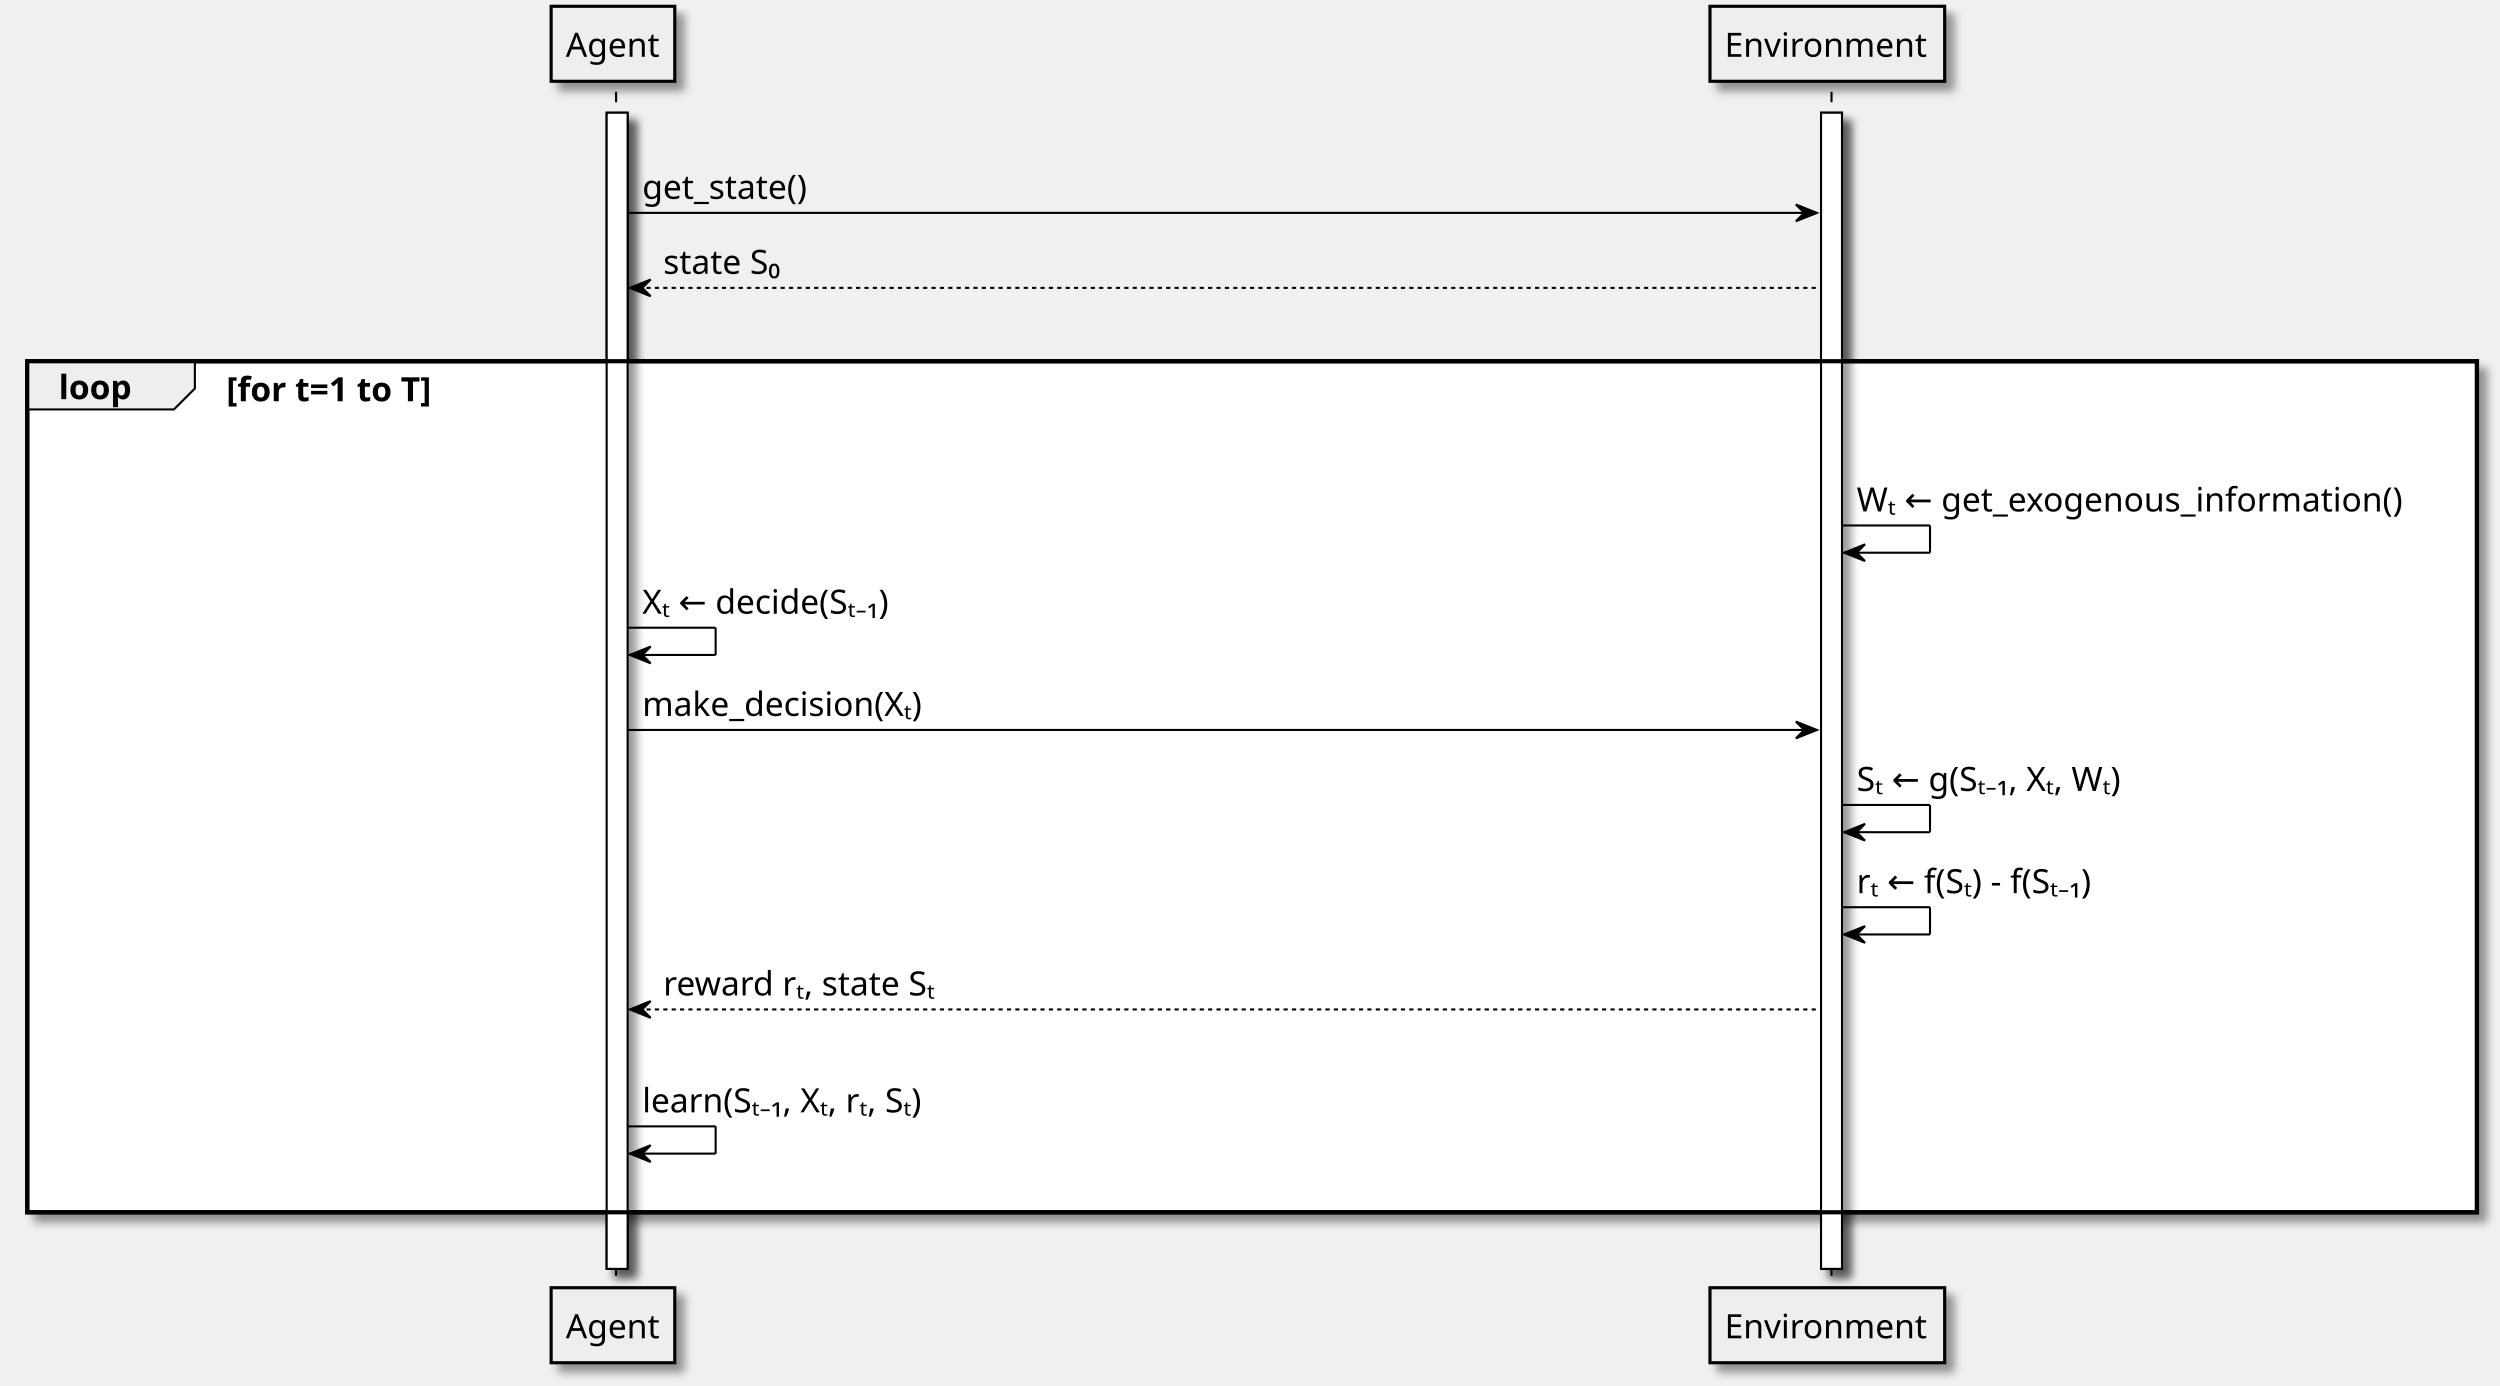
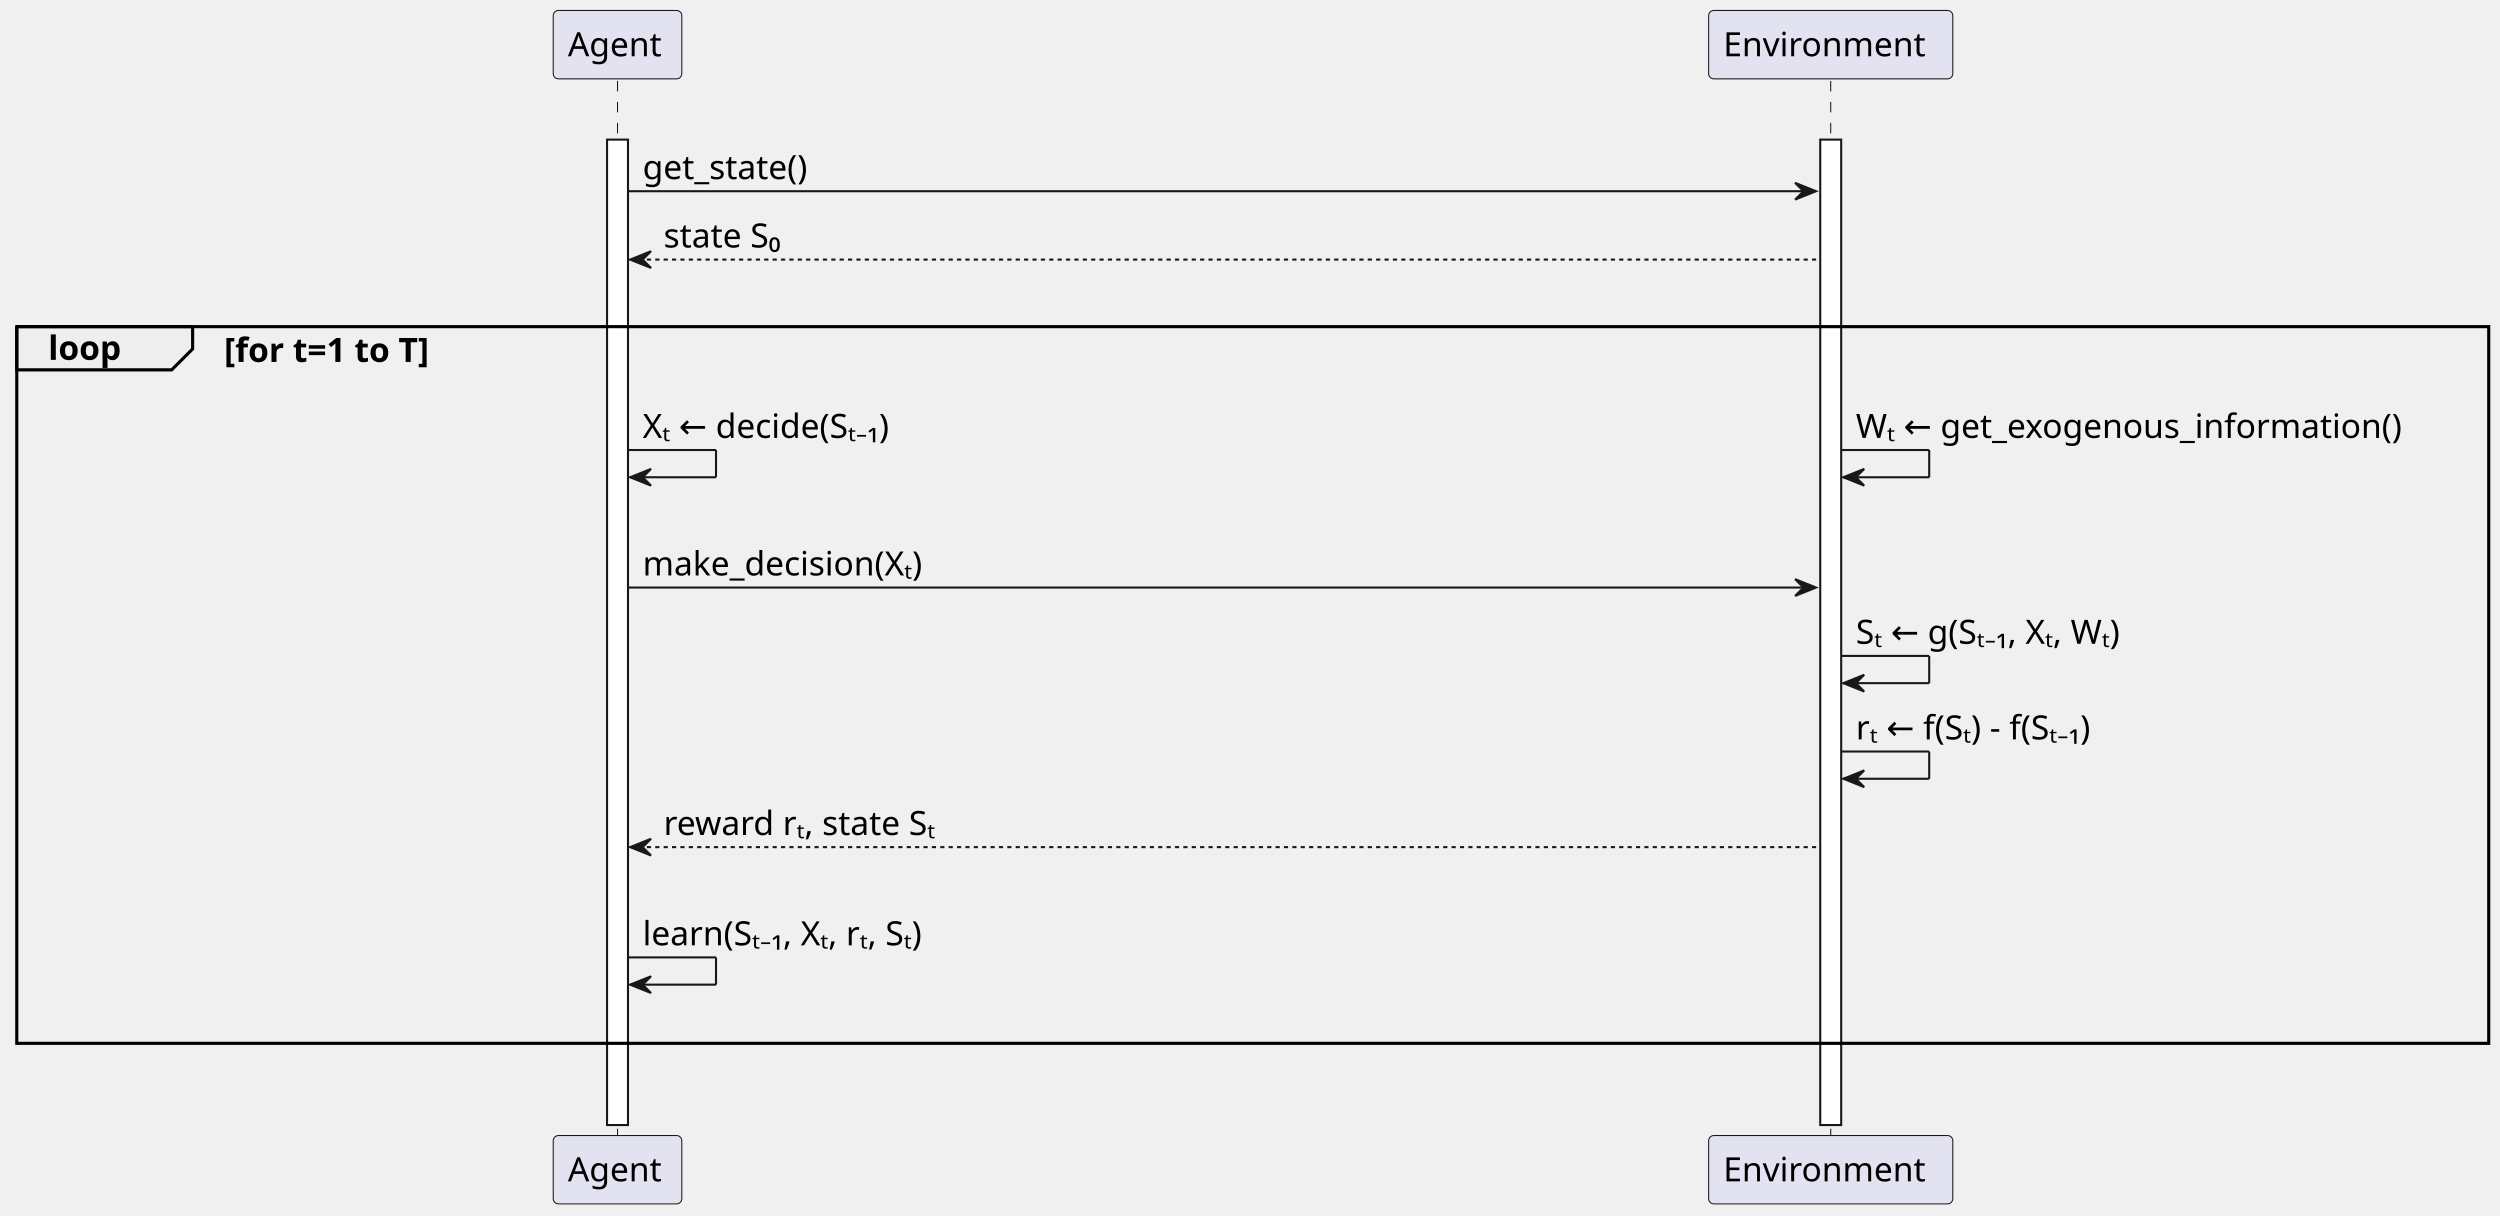
- <svg xmlns="http://www.w3.org/2000/svg" contentScriptType="application/ecmascript" contentStyleType="text/css" height="661px" preserveAspectRatio="none" style="width:1193px;height:661px;" version="1.1" viewBox="0 0 1193 661" width="1193px" zoomAndPan="magnify">
-   <defs>
-     <filter height="300%" id="f12vnbtkr1qj60" width="300%" x="-1" y="-1">
-       <feGaussianBlur result="blurOut" stdDeviation="2.0" />
-       <feColorMatrix in="blurOut" result="blurOut2" type="matrix" values="0 0 0 0 0 0 0 0 0 0 0 0 0 0 0 0 0 0 .4 0" />
-       <feOffset dx="4.0" dy="4.0" in="blurOut2" result="blurOut3" />
-       <feBlend in="SourceGraphic" in2="blurOut3" mode="normal" />
-     </filter>
-   </defs>
+ <svg xmlns="http://www.w3.org/2000/svg" contentStyleType="text/css" data-diagram-type="SEQUENCE" height="580px" preserveAspectRatio="none" style="width:1193px;height:580px;background:#FFFFFF;" version="1.1" viewBox="0 0 1193 580" width="1193px" zoomAndPan="magnify">
+   <defs />
  <g>
-     <rect fill="#FFFFFF" filter="url(#f12vnbtkr1qj60)" height="551.712" style="stroke: #000000; stroke-width: 1.0;" width="10" x="289.5" y="53.792" />
-     <rect fill="#FFFFFF" filter="url(#f12vnbtkr1qj60)" height="551.712" style="stroke: #000000; stroke-width: 1.0;" width="10" x="869" y="53.792" />
-     <rect fill="#FFFFFF" filter="url(#f12vnbtkr1qj60)" height="406.128" style="stroke: #000000; stroke-width: 2.0;" width="1169" x="13" y="172.376" />
-     <line style="stroke: #000000; stroke-width: 1.0; stroke-dasharray: 5.0,5.0;" x1="294" x2="294" y1="43.792" y2="615.505" />
-     <line style="stroke: #000000; stroke-width: 1.0; stroke-dasharray: 5.0,5.0;" x1="874" x2="874" y1="43.792" y2="615.505" />
-     <rect fill="#EEEEEE" filter="url(#f12vnbtkr1qj60)" height="35.792" style="stroke: #000000; stroke-width: 1.5;" width="59" x="263" y="3" />
-     <text fill="#000000" font-family="sans-serif" font-size="16" lengthAdjust="spacingAndGlyphs" textLength="45" x="270" y="27.104">Agent</text>
-     <rect fill="#EEEEEE" filter="url(#f12vnbtkr1qj60)" height="35.792" style="stroke: #000000; stroke-width: 1.5;" width="59" x="263" y="614.505" />
-     <text fill="#000000" font-family="sans-serif" font-size="16" lengthAdjust="spacingAndGlyphs" textLength="45" x="270" y="638.609">Agent</text>
-     <rect fill="#EEEEEE" filter="url(#f12vnbtkr1qj60)" height="35.792" style="stroke: #000000; stroke-width: 1.5;" width="112" x="816" y="3" />
-     <text fill="#000000" font-family="sans-serif" font-size="16" lengthAdjust="spacingAndGlyphs" textLength="98" x="823" y="27.104">Environment</text>
-     <rect fill="#EEEEEE" filter="url(#f12vnbtkr1qj60)" height="35.792" style="stroke: #000000; stroke-width: 1.5;" width="112" x="816" y="614.505" />
-     <text fill="#000000" font-family="sans-serif" font-size="16" lengthAdjust="spacingAndGlyphs" textLength="98" x="823" y="638.609">Environment</text>
-     <rect fill="#FFFFFF" filter="url(#f12vnbtkr1qj60)" height="551.712" style="stroke: #000000; stroke-width: 1.0;" width="10" x="289.5" y="53.792" />
-     <rect fill="#FFFFFF" filter="url(#f12vnbtkr1qj60)" height="551.712" style="stroke: #000000; stroke-width: 1.0;" width="10" x="869" y="53.792" />
-     <polygon fill="#000000" points="857,97.584,867,101.584,857,105.584,861,101.584" style="stroke: #000000; stroke-width: 1.0;" />
-     <line style="stroke: #000000; stroke-width: 1.0;" x1="299.5" x2="863" y1="101.584" y2="101.584" />
-     <text fill="#000000" font-family="sans-serif" font-size="16" lengthAdjust="spacingAndGlyphs" textLength="80" x="306.5" y="94.896">get_state()</text>
-     <polygon fill="#000000" points="310.5,133.376,300.5,137.376,310.5,141.376,306.5,137.376" style="stroke: #000000; stroke-width: 1.0;" />
-     <line style="stroke: #000000; stroke-width: 1.0; stroke-dasharray: 2.0,2.0;" x1="304.5" x2="868" y1="137.376" y2="137.376" />
-     <text fill="#000000" font-family="sans-serif" font-size="16" lengthAdjust="spacingAndGlyphs" textLength="57" x="316.5" y="130.688">state S₀</text>
-     <path d="M13,172.376 L93,172.376 L93,185.376 L83,195.376 L13,195.376 L13,172.376 " fill="#EEEEEE" style="stroke: #000000; stroke-width: 1.0;" />
-     <rect fill="none" height="406.128" style="stroke: #000000; stroke-width: 2.0;" width="1169" x="13" y="172.376" />
-     <text fill="#000000" font-family="sans-serif" font-size="16" font-weight="bold" lengthAdjust="spacingAndGlyphs" textLength="35" x="28" y="190.48">loop</text>
-     <text fill="#000000" font-family="sans-serif" font-size="16" font-weight="bold" lengthAdjust="spacingAndGlyphs" textLength="96" x="108" y="191.48">[for t=1 to T]</text>
-     <line style="stroke: #000000; stroke-width: 1.0;" x1="879" x2="921" y1="250.752" y2="250.752" />
-     <line style="stroke: #000000; stroke-width: 1.0;" x1="921" x2="921" y1="250.752" y2="263.752" />
-     <line style="stroke: #000000; stroke-width: 1.0;" x1="880" x2="921" y1="263.752" y2="263.752" />
-     <polygon fill="#000000" points="890,259.752,880,263.752,890,267.752,886,263.752" style="stroke: #000000; stroke-width: 1.0;" />
-     <text fill="#000000" font-family="sans-serif" font-size="16" lengthAdjust="spacingAndGlyphs" textLength="264" x="886" y="244.064">Wₜ ← get_exogenous_information()</text>
-     <line style="stroke: #000000; stroke-width: 1.0;" x1="299.5" x2="341.5" y1="299.544" y2="299.544" />
-     <line style="stroke: #000000; stroke-width: 1.0;" x1="341.5" x2="341.5" y1="299.544" y2="312.544" />
-     <line style="stroke: #000000; stroke-width: 1.0;" x1="300.5" x2="341.5" y1="312.544" y2="312.544" />
-     <polygon fill="#000000" points="310.5,308.544,300.5,312.544,310.5,316.544,306.5,312.544" style="stroke: #000000; stroke-width: 1.0;" />
-     <text fill="#000000" font-family="sans-serif" font-size="16" lengthAdjust="spacingAndGlyphs" textLength="118" x="306.5" y="292.856">Xₜ ← decide(Sₜ₋₁)</text>
-     <polygon fill="#000000" points="857,344.336,867,348.336,857,352.336,861,348.336" style="stroke: #000000; stroke-width: 1.0;" />
-     <line style="stroke: #000000; stroke-width: 1.0;" x1="299.5" x2="863" y1="348.336" y2="348.336" />
-     <text fill="#000000" font-family="sans-serif" font-size="16" lengthAdjust="spacingAndGlyphs" textLength="135" x="306.5" y="341.648">make_decision(Xₜ)</text>
-     <line style="stroke: #000000; stroke-width: 1.0;" x1="879" x2="921" y1="384.128" y2="384.128" />
-     <line style="stroke: #000000; stroke-width: 1.0;" x1="921" x2="921" y1="384.128" y2="397.128" />
-     <line style="stroke: #000000; stroke-width: 1.0;" x1="880" x2="921" y1="397.128" y2="397.128" />
-     <polygon fill="#000000" points="890,393.128,880,397.128,890,401.128,886,397.128" style="stroke: #000000; stroke-width: 1.0;" />
-     <text fill="#000000" font-family="sans-serif" font-size="16" lengthAdjust="spacingAndGlyphs" textLength="126" x="886" y="377.44">Sₜ ← g(Sₜ₋₁, Xₜ, Wₜ)</text>
-     <line style="stroke: #000000; stroke-width: 1.0;" x1="879" x2="921" y1="432.92" y2="432.92" />
-     <line style="stroke: #000000; stroke-width: 1.0;" x1="921" x2="921" y1="432.92" y2="445.92" />
-     <line style="stroke: #000000; stroke-width: 1.0;" x1="880" x2="921" y1="445.92" y2="445.92" />
-     <polygon fill="#000000" points="890,441.92,880,445.92,890,449.92,886,445.92" style="stroke: #000000; stroke-width: 1.0;" />
-     <text fill="#000000" font-family="sans-serif" font-size="16" lengthAdjust="spacingAndGlyphs" textLength="114" x="886" y="426.232">rₜ ← f(Sₜ) - f(Sₜ₋₁)</text>
-     <polygon fill="#000000" points="310.5,477.712,300.5,481.712,310.5,485.712,306.5,481.712" style="stroke: #000000; stroke-width: 1.0;" />
-     <line style="stroke: #000000; stroke-width: 1.0; stroke-dasharray: 2.0,2.0;" x1="304.5" x2="868" y1="481.712" y2="481.712" />
-     <text fill="#000000" font-family="sans-serif" font-size="16" lengthAdjust="spacingAndGlyphs" textLength="133" x="316.5" y="475.024">reward rₜ, state Sₜ</text>
-     <line style="stroke: #000000; stroke-width: 1.0;" x1="299.5" x2="341.5" y1="537.505" y2="537.505" />
-     <line style="stroke: #000000; stroke-width: 1.0;" x1="341.5" x2="341.5" y1="537.505" y2="550.505" />
-     <line style="stroke: #000000; stroke-width: 1.0;" x1="300.5" x2="341.5" y1="550.505" y2="550.505" />
-     <polygon fill="#000000" points="310.5,546.505,300.5,550.505,310.5,554.505,306.5,550.505" style="stroke: #000000; stroke-width: 1.0;" />
-     <text fill="#000000" font-family="sans-serif" font-size="16" lengthAdjust="spacingAndGlyphs" textLength="134" x="306.5" y="530.817">learn(Sₜ₋₁, Xₜ, rₜ, Sₜ)</text>
+     <g>
+       <rect fill="#000000" fill-opacity="0" height="503.25" width="8" x="291.18" y="38.625" />
+       <line style="stroke:#181818;stroke-width:0.5;stroke-dasharray:5,5;" x1="294.68" x2="294.68" y1="38.625" y2="541.875" />
+     </g>
+     <g>
+       <rect fill="#FFFFFF" height="470.25" style="stroke:#181818;stroke-width:1;" width="10" x="289.68" y="66.625" />
+     </g>
+     <g>
+       <rect fill="#000000" fill-opacity="0" height="503.25" width="8" x="870.117" y="38.625" />
+       <line style="stroke:#181818;stroke-width:0.5;stroke-dasharray:5,5;" x1="873.617" x2="873.617" y1="38.625" y2="541.875" />
+     </g>
+     <g>
+       <rect fill="#FFFFFF" height="470.25" style="stroke:#181818;stroke-width:1;" width="10" x="868.617" y="66.625" />
+     </g>
+     <rect fill="#E2E2F0" height="32.625" rx="2.5" ry="2.5" style="stroke:#181818;stroke-width:0.5;" width="61.359" x="264" y="5" />
+     <text fill="#000000" font-family="sans-serif" font-size="16" lengthAdjust="spacing" textLength="47.359" x="271" y="26.852">Agent</text>
+     <rect fill="#E2E2F0" height="32.625" rx="2.5" ry="2.5" style="stroke:#181818;stroke-width:0.5;" width="116.516" x="815.359" y="5" />
+     <text fill="#000000" font-family="sans-serif" font-size="16" lengthAdjust="spacing" textLength="102.516" x="822.359" y="26.852">Environment</text>
+     <rect fill="#E2E2F0" height="32.625" rx="2.5" ry="2.5" style="stroke:#181818;stroke-width:0.5;" width="61.359" x="264" y="541.875" />
+     <text fill="#000000" font-family="sans-serif" font-size="16" lengthAdjust="spacing" textLength="47.359" x="271" y="563.727">Agent</text>
+     <rect fill="#E2E2F0" height="32.625" rx="2.5" ry="2.5" style="stroke:#181818;stroke-width:0.5;" width="116.516" x="815.359" y="541.875" />
+     <text fill="#000000" font-family="sans-serif" font-size="16" lengthAdjust="spacing" textLength="102.516" x="822.359" y="563.727">Environment</text>
+     <polygon fill="#181818" points="856.617,87.25,866.617,91.25,856.617,95.25,860.617,91.25" style="stroke:#181818;stroke-width:1;" />
+     <line style="stroke:#181818;stroke-width:1;" x1="299.68" x2="862.617" y1="91.25" y2="91.25" />
+     <text fill="#000000" font-family="sans-serif" font-size="16" lengthAdjust="spacing" textLength="87.289" x="306.68" y="85.477">get_state()</text>
+     <polygon fill="#181818" points="310.68,119.875,300.68,123.875,310.68,127.875,306.68,123.875" style="stroke:#181818;stroke-width:1;" />
+     <line style="stroke:#181818;stroke-width:1;stroke-dasharray:2,2;" x1="304.68" x2="867.617" y1="123.875" y2="123.875" />
+     <text fill="#000000" font-family="sans-serif" font-size="16" lengthAdjust="spacing" textLength="62.188" x="316.68" y="118.102">state S₀</text>
+     <path d="M8,155.875 L91.922,155.875 L91.922,166.5 L81.922,176.5 L8,176.5 L8,155.875" fill="#EEEEEE" style="stroke:#000000;stroke-width:1.5;" />
+     <rect fill="none" height="342" style="stroke:#000000;stroke-width:1.5;" width="1179.625" x="8" y="155.875" />
+     <text fill="#000000" font-family="sans-serif" font-size="16" font-weight="bold" lengthAdjust="spacing" textLength="38.922" x="23" y="171.727">loop</text>
+     <text fill="#000000" font-family="sans-serif" font-size="16" font-weight="bold" lengthAdjust="spacing" textLength="118.922" x="106.922" y="172.727">[for t=1 to T]</text>
+     <line style="stroke:#181818;stroke-width:1;" x1="878.617" x2="920.617" y1="214.75" y2="214.75" />
+     <line style="stroke:#181818;stroke-width:1;" x1="920.617" x2="920.617" y1="214.75" y2="227.75" />
+     <line style="stroke:#181818;stroke-width:1;" x1="879.617" x2="920.617" y1="227.75" y2="227.75" />
+     <polygon fill="#181818" points="889.617,223.75,879.617,227.75,889.617,231.75,885.617,227.75" style="stroke:#181818;stroke-width:1;" />
+     <text fill="#000000" font-family="sans-serif" font-size="16" lengthAdjust="spacing" textLength="279.008" x="885.617" y="208.977">Wₜ ← get_exogenous_information()</text>
+     <line style="stroke:#181818;stroke-width:1;" x1="299.68" x2="341.68" y1="214.75" y2="214.75" />
+     <line style="stroke:#181818;stroke-width:1;" x1="341.68" x2="341.68" y1="214.75" y2="227.75" />
+     <line style="stroke:#181818;stroke-width:1;" x1="300.68" x2="341.68" y1="227.75" y2="227.75" />
+     <polygon fill="#181818" points="310.68,223.75,300.68,227.75,310.68,231.75,306.68,227.75" style="stroke:#181818;stroke-width:1;" />
+     <text fill="#000000" font-family="sans-serif" font-size="16" lengthAdjust="spacing" textLength="134.719" x="306.68" y="208.977">Xₜ ← decide(Sₜ₋₁)</text>
+     <polygon fill="#181818" points="856.617,276.375,866.617,280.375,856.617,284.375,860.617,280.375" style="stroke:#181818;stroke-width:1;" />
+     <line style="stroke:#181818;stroke-width:1;" x1="299.68" x2="862.617" y1="280.375" y2="280.375" />
+     <text fill="#000000" font-family="sans-serif" font-size="16" lengthAdjust="spacing" textLength="146.617" x="306.68" y="274.602">make_decision(Xₜ)</text>
+     <line style="stroke:#181818;stroke-width:1;" x1="878.617" x2="920.617" y1="313" y2="313" />
+     <line style="stroke:#181818;stroke-width:1;" x1="920.617" x2="920.617" y1="313" y2="326" />
+     <line style="stroke:#181818;stroke-width:1;" x1="879.617" x2="920.617" y1="326" y2="326" />
+     <polygon fill="#181818" points="889.617,322,879.617,326,889.617,330,885.617,326" style="stroke:#181818;stroke-width:1;" />
+     <text fill="#000000" font-family="sans-serif" font-size="16" lengthAdjust="spacing" textLength="147.391" x="885.617" y="307.227">Sₜ ← g(Sₜ₋₁, Xₜ, Wₜ)</text>
+     <line style="stroke:#181818;stroke-width:1;" x1="878.617" x2="920.617" y1="358.625" y2="358.625" />
+     <line style="stroke:#181818;stroke-width:1;" x1="920.617" x2="920.617" y1="358.625" y2="371.625" />
+     <line style="stroke:#181818;stroke-width:1;" x1="879.617" x2="920.617" y1="371.625" y2="371.625" />
+     <polygon fill="#181818" points="889.617,367.625,879.617,371.625,889.617,375.625,885.617,371.625" style="stroke:#181818;stroke-width:1;" />
+     <text fill="#000000" font-family="sans-serif" font-size="16" lengthAdjust="spacing" textLength="131.664" x="885.617" y="352.852">rₜ ← f(Sₜ) - f(Sₜ₋₁)</text>
+     <polygon fill="#181818" points="310.68,400.25,300.68,404.25,310.68,408.25,306.68,404.25" style="stroke:#181818;stroke-width:1;" />
+     <line style="stroke:#181818;stroke-width:1;stroke-dasharray:2,2;" x1="304.68" x2="867.617" y1="404.25" y2="404.25" />
+     <text fill="#000000" font-family="sans-serif" font-size="16" lengthAdjust="spacing" textLength="143.094" x="316.68" y="398.477">reward rₜ, state Sₜ</text>
+     <line style="stroke:#181818;stroke-width:1;" x1="299.68" x2="341.68" y1="456.875" y2="456.875" />
+     <line style="stroke:#181818;stroke-width:1;" x1="341.68" x2="341.68" y1="456.875" y2="469.875" />
+     <line style="stroke:#181818;stroke-width:1;" x1="300.68" x2="341.68" y1="469.875" y2="469.875" />
+     <polygon fill="#181818" points="310.68,465.875,300.68,469.875,310.68,473.875,306.68,469.875" style="stroke:#181818;stroke-width:1;" />
+     <text fill="#000000" font-family="sans-serif" font-size="16" lengthAdjust="spacing" textLength="155.398" x="306.68" y="451.102">learn(Sₜ₋₁, Xₜ, rₜ, Sₜ)</text>
  </g>
</svg>
